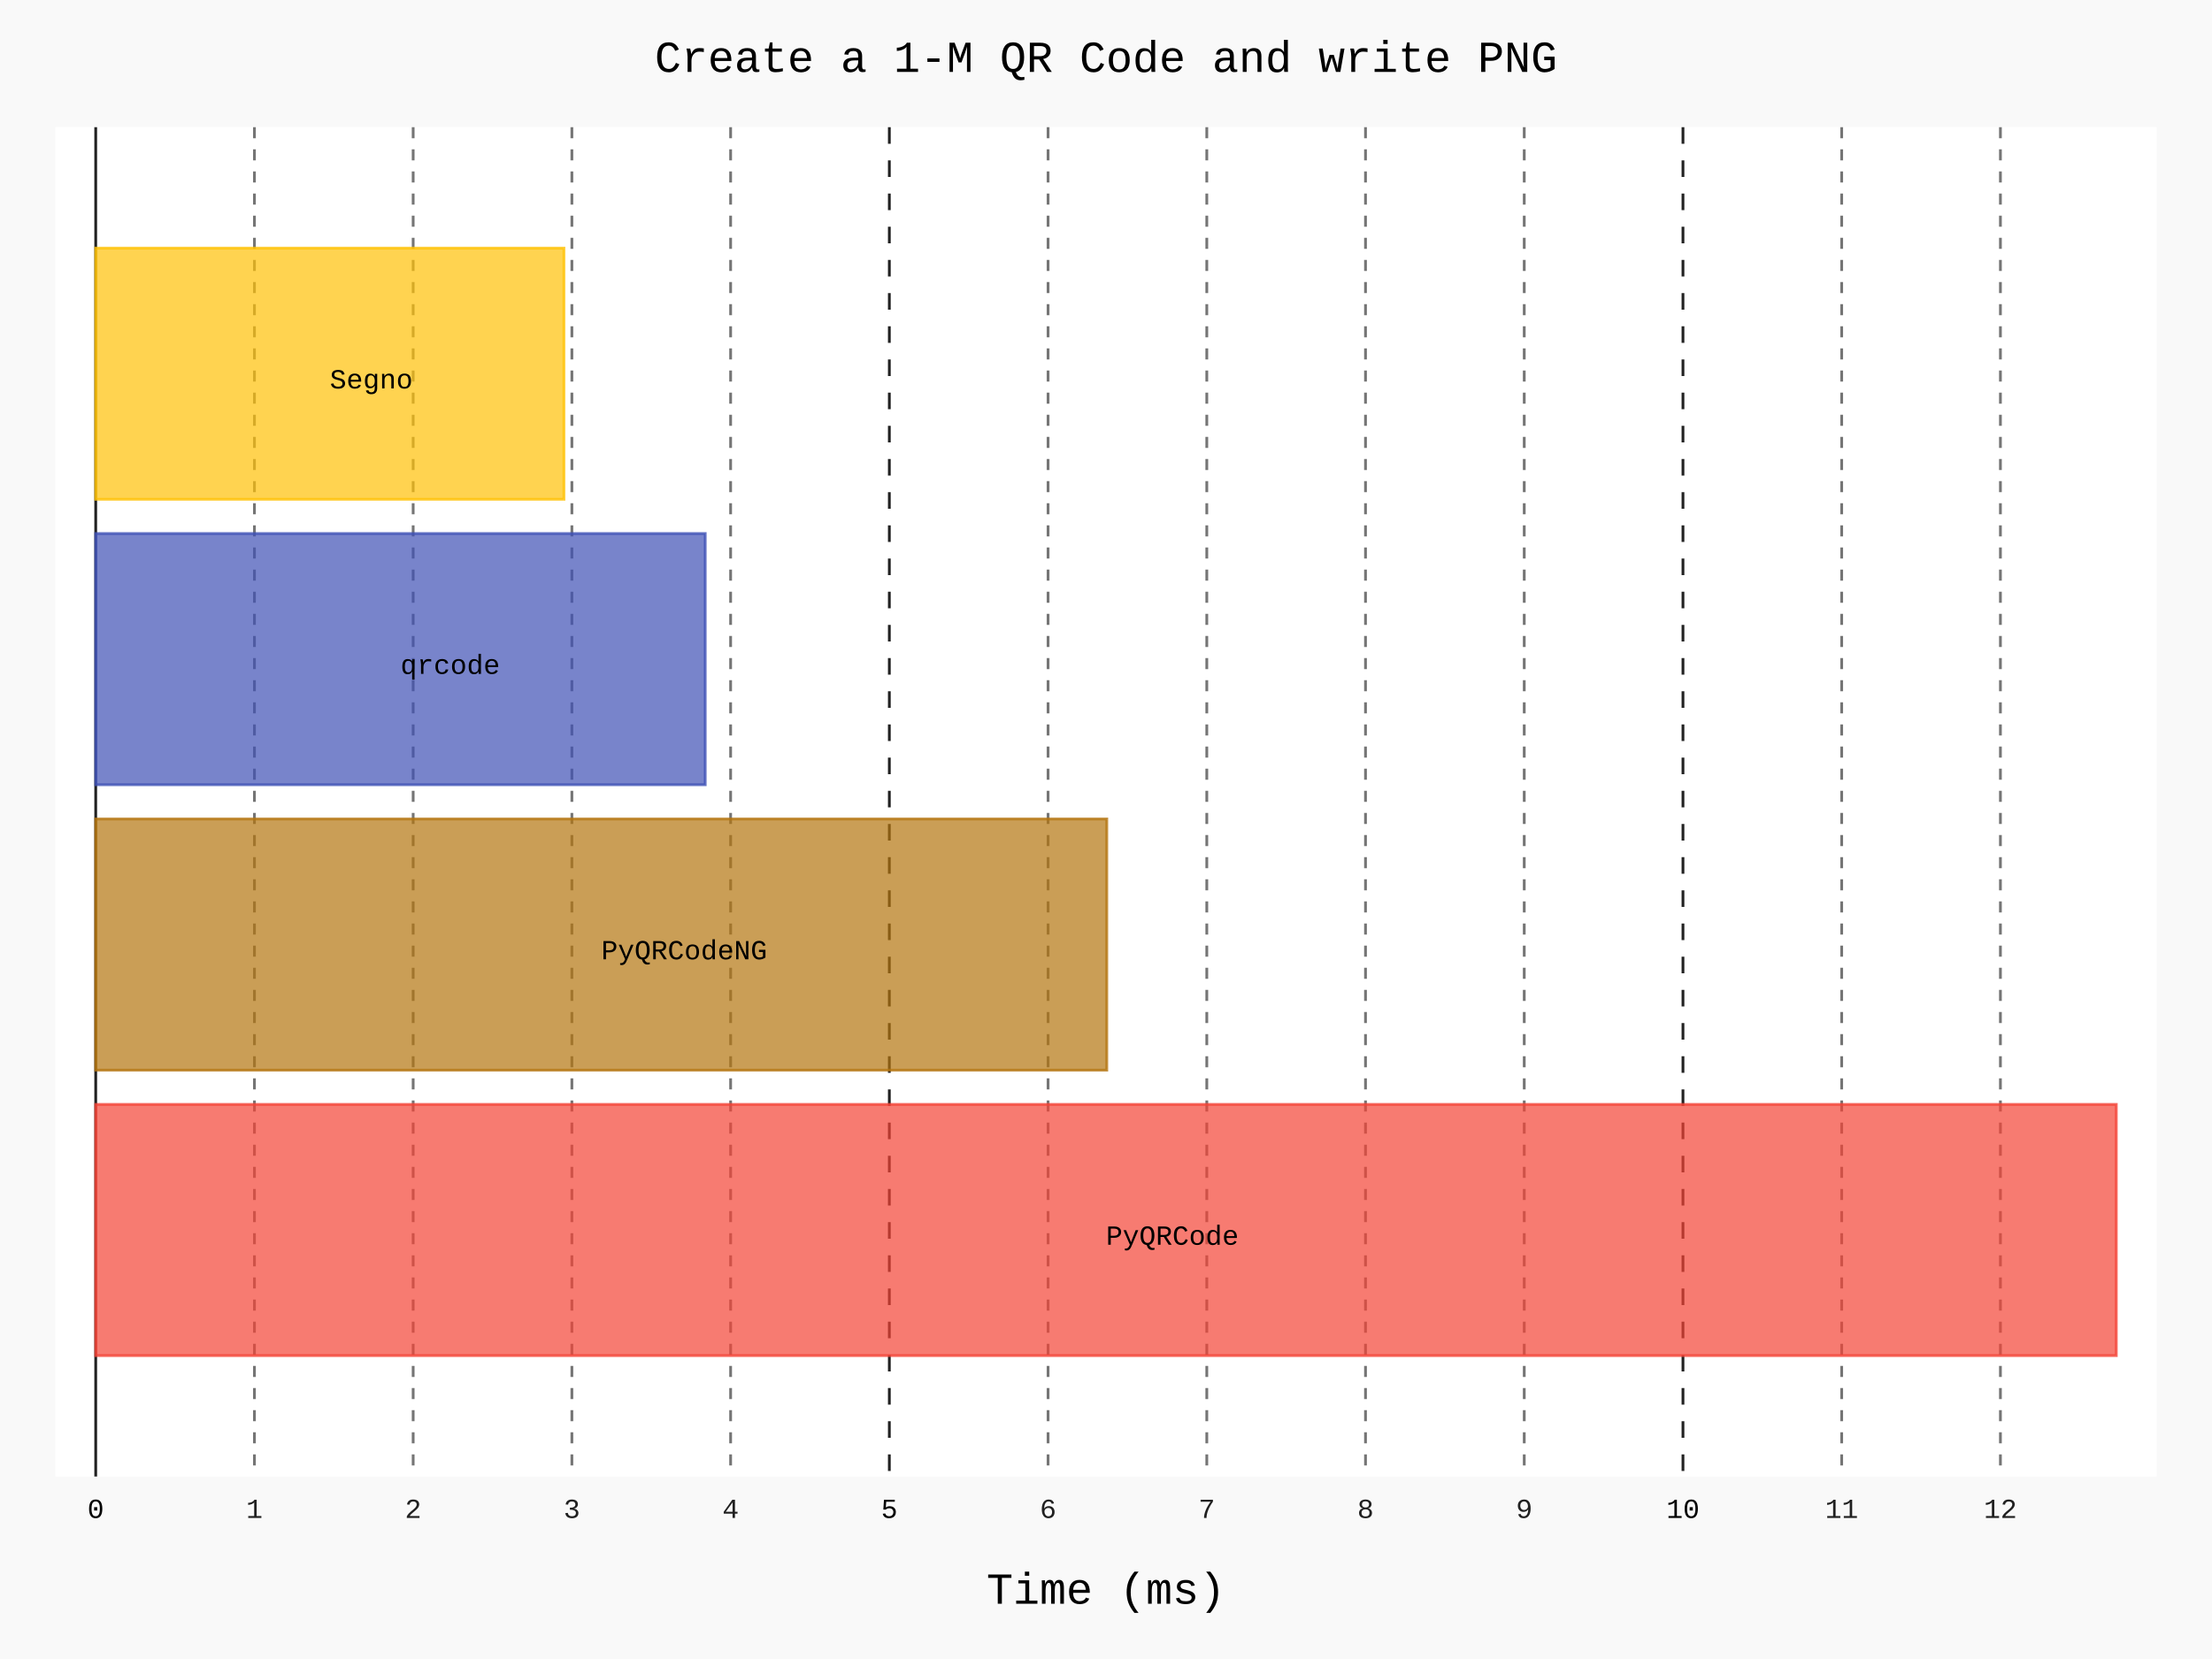
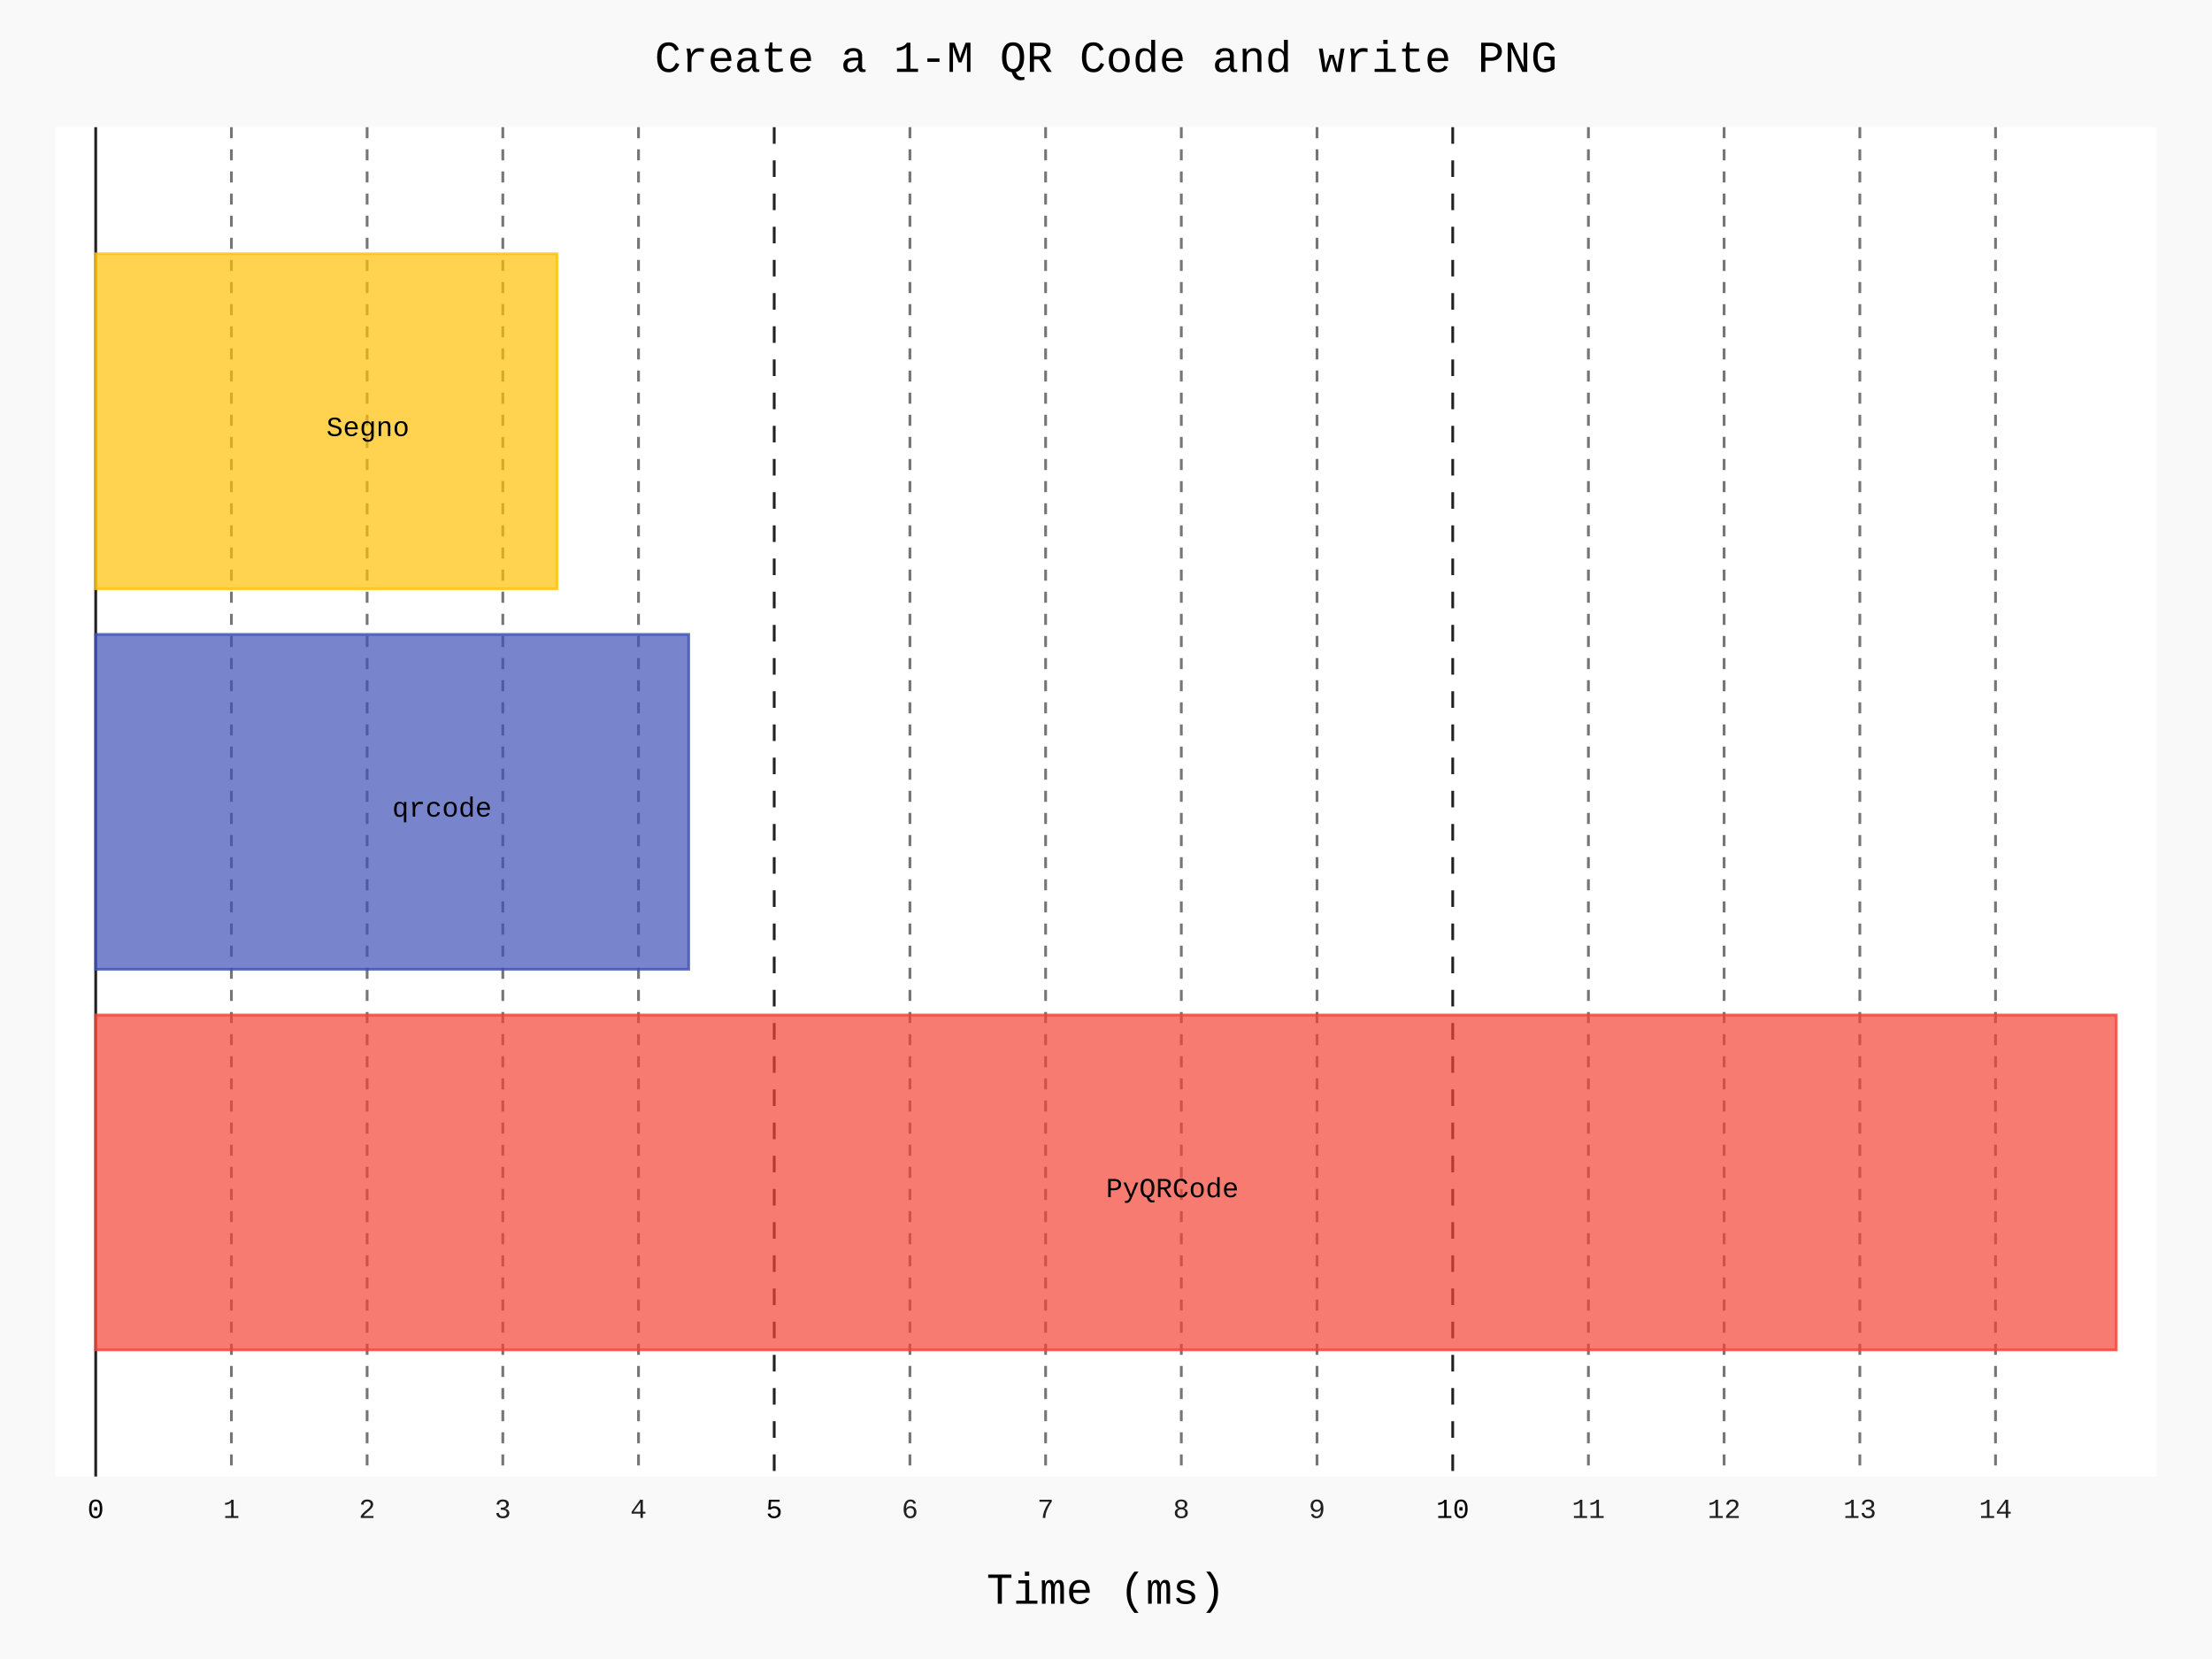
- <svg xmlns="http://www.w3.org/2000/svg" class="pygal-chart" id="chart-b90a8a00-e39f-4a63-a3a3-3e16b69ff8bb" viewBox="0 0 800 600">
+ <svg xmlns="http://www.w3.org/2000/svg" class="pygal-chart" id="chart-ee5c392b-38f9-48a7-8a7f-fe98ae33c06a" viewBox="0 0 800 600">
  <defs>
-     <style type="text/css">#chart-b90a8a00-e39f-4a63-a3a3-3e16b69ff8bb{-webkit-user-select:none;-webkit-font-smoothing:antialiased;font-family:Consolas,"Liberation Mono",Menlo,Courier,monospace}#chart-b90a8a00-e39f-4a63-a3a3-3e16b69ff8bb .title{font-family:Consolas,"Liberation Mono",Menlo,Courier,monospace;font-size:16px}#chart-b90a8a00-e39f-4a63-a3a3-3e16b69ff8bb .legends .legend text{font-family:Consolas,"Liberation Mono",Menlo,Courier,monospace;font-size:14px}#chart-b90a8a00-e39f-4a63-a3a3-3e16b69ff8bb .axis text{font-family:Consolas,"Liberation Mono",Menlo,Courier,monospace;font-size:10px}#chart-b90a8a00-e39f-4a63-a3a3-3e16b69ff8bb .axis text.major{font-family:Consolas,"Liberation Mono",Menlo,Courier,monospace;font-size:10px}#chart-b90a8a00-e39f-4a63-a3a3-3e16b69ff8bb .text-overlay text.value{font-family:Consolas,"Liberation Mono",Menlo,Courier,monospace;font-size:16px}#chart-b90a8a00-e39f-4a63-a3a3-3e16b69ff8bb .text-overlay text.label{font-family:Consolas,"Liberation Mono",Menlo,Courier,monospace;font-size:10px}#chart-b90a8a00-e39f-4a63-a3a3-3e16b69ff8bb .tooltip{font-family:Consolas,"Liberation Mono",Menlo,Courier,monospace;font-size:14px}#chart-b90a8a00-e39f-4a63-a3a3-3e16b69ff8bb text.no_data{font-family:Consolas,"Liberation Mono",Menlo,Courier,monospace;font-size:64px}
- #chart-b90a8a00-e39f-4a63-a3a3-3e16b69ff8bb{background-color:rgba(249,249,249,1)}#chart-b90a8a00-e39f-4a63-a3a3-3e16b69ff8bb path,#chart-b90a8a00-e39f-4a63-a3a3-3e16b69ff8bb line,#chart-b90a8a00-e39f-4a63-a3a3-3e16b69ff8bb rect,#chart-b90a8a00-e39f-4a63-a3a3-3e16b69ff8bb circle{-webkit-transition:150ms;-moz-transition:150ms;transition:150ms}#chart-b90a8a00-e39f-4a63-a3a3-3e16b69ff8bb .graph &gt; .background{fill:rgba(249,249,249,1)}#chart-b90a8a00-e39f-4a63-a3a3-3e16b69ff8bb .plot &gt; .background{fill:rgba(255,255,255,1)}#chart-b90a8a00-e39f-4a63-a3a3-3e16b69ff8bb .graph{fill:rgba(0,0,0,.87)}#chart-b90a8a00-e39f-4a63-a3a3-3e16b69ff8bb text.no_data{fill:rgba(0,0,0,1)}#chart-b90a8a00-e39f-4a63-a3a3-3e16b69ff8bb .title{fill:rgba(0,0,0,1)}#chart-b90a8a00-e39f-4a63-a3a3-3e16b69ff8bb .legends .legend text{fill:rgba(0,0,0,.87)}#chart-b90a8a00-e39f-4a63-a3a3-3e16b69ff8bb .legends .legend:hover text{fill:rgba(0,0,0,1)}#chart-b90a8a00-e39f-4a63-a3a3-3e16b69ff8bb .axis .line{stroke:rgba(0,0,0,1)}#chart-b90a8a00-e39f-4a63-a3a3-3e16b69ff8bb .axis .guide.line{stroke:rgba(0,0,0,.54)}#chart-b90a8a00-e39f-4a63-a3a3-3e16b69ff8bb .axis .major.line{stroke:rgba(0,0,0,.87)}#chart-b90a8a00-e39f-4a63-a3a3-3e16b69ff8bb .axis text.major{fill:rgba(0,0,0,1)}#chart-b90a8a00-e39f-4a63-a3a3-3e16b69ff8bb .axis.y .guides:hover .guide.line,#chart-b90a8a00-e39f-4a63-a3a3-3e16b69ff8bb .line-graph .axis.x .guides:hover .guide.line,#chart-b90a8a00-e39f-4a63-a3a3-3e16b69ff8bb .stackedline-graph .axis.x .guides:hover .guide.line,#chart-b90a8a00-e39f-4a63-a3a3-3e16b69ff8bb .xy-graph .axis.x .guides:hover .guide.line{stroke:rgba(0,0,0,1)}#chart-b90a8a00-e39f-4a63-a3a3-3e16b69ff8bb .axis .guides:hover text{fill:rgba(0,0,0,1)}#chart-b90a8a00-e39f-4a63-a3a3-3e16b69ff8bb .reactive{fill-opacity:.7;stroke-opacity:.8}#chart-b90a8a00-e39f-4a63-a3a3-3e16b69ff8bb .ci{stroke:rgba(0,0,0,.87)}#chart-b90a8a00-e39f-4a63-a3a3-3e16b69ff8bb .reactive.active,#chart-b90a8a00-e39f-4a63-a3a3-3e16b69ff8bb .active .reactive{fill-opacity:.8;stroke-opacity:.9;stroke-width:4}#chart-b90a8a00-e39f-4a63-a3a3-3e16b69ff8bb .ci .reactive.active{stroke-width:1.5}#chart-b90a8a00-e39f-4a63-a3a3-3e16b69ff8bb .series text{fill:rgba(0,0,0,1)}#chart-b90a8a00-e39f-4a63-a3a3-3e16b69ff8bb .tooltip rect{fill:rgba(255,255,255,1);stroke:rgba(0,0,0,1);-webkit-transition:opacity 150ms;-moz-transition:opacity 150ms;transition:opacity 150ms}#chart-b90a8a00-e39f-4a63-a3a3-3e16b69ff8bb .tooltip .label{fill:rgba(0,0,0,.87)}#chart-b90a8a00-e39f-4a63-a3a3-3e16b69ff8bb .tooltip .label{fill:rgba(0,0,0,.87)}#chart-b90a8a00-e39f-4a63-a3a3-3e16b69ff8bb .tooltip .legend{font-size:.8em;fill:rgba(0,0,0,.54)}#chart-b90a8a00-e39f-4a63-a3a3-3e16b69ff8bb .tooltip .x_label{font-size:.6em;fill:rgba(0,0,0,1)}#chart-b90a8a00-e39f-4a63-a3a3-3e16b69ff8bb .tooltip .xlink{font-size:.5em;text-decoration:underline}#chart-b90a8a00-e39f-4a63-a3a3-3e16b69ff8bb .tooltip .value{font-size:1.5em}#chart-b90a8a00-e39f-4a63-a3a3-3e16b69ff8bb .bound{font-size:.5em}#chart-b90a8a00-e39f-4a63-a3a3-3e16b69ff8bb .max-value{font-size:.75em;fill:rgba(0,0,0,.54)}#chart-b90a8a00-e39f-4a63-a3a3-3e16b69ff8bb .map-element{fill:rgba(255,255,255,1);stroke:rgba(0,0,0,.54) !important}#chart-b90a8a00-e39f-4a63-a3a3-3e16b69ff8bb .map-element .reactive{fill-opacity:inherit;stroke-opacity:inherit}#chart-b90a8a00-e39f-4a63-a3a3-3e16b69ff8bb .color-0,#chart-b90a8a00-e39f-4a63-a3a3-3e16b69ff8bb .color-0 a:visited{stroke:#F44336;fill:#F44336}#chart-b90a8a00-e39f-4a63-a3a3-3e16b69ff8bb .color-1,#chart-b90a8a00-e39f-4a63-a3a3-3e16b69ff8bb .color-1 a:visited{stroke:#3F51B5;fill:#3F51B5}#chart-b90a8a00-e39f-4a63-a3a3-3e16b69ff8bb .color-2,#chart-b90a8a00-e39f-4a63-a3a3-3e16b69ff8bb .color-2 a:visited{stroke:#009688;fill:#009688}#chart-b90a8a00-e39f-4a63-a3a3-3e16b69ff8bb .color-3,#chart-b90a8a00-e39f-4a63-a3a3-3e16b69ff8bb .color-3 a:visited{stroke:#FFC107;fill:#FFC107}#chart-b90a8a00-e39f-4a63-a3a3-3e16b69ff8bb .text-overlay .color-0 text{fill:black}#chart-b90a8a00-e39f-4a63-a3a3-3e16b69ff8bb .text-overlay .color-1 text{fill:black}#chart-b90a8a00-e39f-4a63-a3a3-3e16b69ff8bb .text-overlay .color-2 text{fill:black}#chart-b90a8a00-e39f-4a63-a3a3-3e16b69ff8bb .text-overlay .color-3 text{fill:black}
- #chart-b90a8a00-e39f-4a63-a3a3-3e16b69ff8bb text.no_data{text-anchor:middle}#chart-b90a8a00-e39f-4a63-a3a3-3e16b69ff8bb .guide.line{fill:none}#chart-b90a8a00-e39f-4a63-a3a3-3e16b69ff8bb .centered{text-anchor:middle}#chart-b90a8a00-e39f-4a63-a3a3-3e16b69ff8bb .title{text-anchor:middle}#chart-b90a8a00-e39f-4a63-a3a3-3e16b69ff8bb .legends .legend text{fill-opacity:1}#chart-b90a8a00-e39f-4a63-a3a3-3e16b69ff8bb .axis.x text{text-anchor:middle}#chart-b90a8a00-e39f-4a63-a3a3-3e16b69ff8bb .axis.x:not(.web) text[transform]{text-anchor:start}#chart-b90a8a00-e39f-4a63-a3a3-3e16b69ff8bb .axis.x:not(.web) text[transform].backwards{text-anchor:end}#chart-b90a8a00-e39f-4a63-a3a3-3e16b69ff8bb .axis.y text{text-anchor:end}#chart-b90a8a00-e39f-4a63-a3a3-3e16b69ff8bb .axis.y text[transform].backwards{text-anchor:start}#chart-b90a8a00-e39f-4a63-a3a3-3e16b69ff8bb .axis.y2 text{text-anchor:start}#chart-b90a8a00-e39f-4a63-a3a3-3e16b69ff8bb .axis.y2 text[transform].backwards{text-anchor:end}#chart-b90a8a00-e39f-4a63-a3a3-3e16b69ff8bb .axis .guide.line{stroke-dasharray:4,4}#chart-b90a8a00-e39f-4a63-a3a3-3e16b69ff8bb .axis .major.guide.line{stroke-dasharray:6,6}#chart-b90a8a00-e39f-4a63-a3a3-3e16b69ff8bb .horizontal .axis.y .guide.line,#chart-b90a8a00-e39f-4a63-a3a3-3e16b69ff8bb .horizontal .axis.y2 .guide.line,#chart-b90a8a00-e39f-4a63-a3a3-3e16b69ff8bb .vertical .axis.x .guide.line{opacity:0}#chart-b90a8a00-e39f-4a63-a3a3-3e16b69ff8bb .horizontal .axis.always_show .guide.line,#chart-b90a8a00-e39f-4a63-a3a3-3e16b69ff8bb .vertical .axis.always_show .guide.line{opacity:1 !important}#chart-b90a8a00-e39f-4a63-a3a3-3e16b69ff8bb .axis.y .guides:hover .guide.line,#chart-b90a8a00-e39f-4a63-a3a3-3e16b69ff8bb .axis.y2 .guides:hover .guide.line,#chart-b90a8a00-e39f-4a63-a3a3-3e16b69ff8bb .axis.x .guides:hover .guide.line{opacity:1}#chart-b90a8a00-e39f-4a63-a3a3-3e16b69ff8bb .axis .guides:hover text{opacity:1}#chart-b90a8a00-e39f-4a63-a3a3-3e16b69ff8bb .nofill{fill:none}#chart-b90a8a00-e39f-4a63-a3a3-3e16b69ff8bb .subtle-fill{fill-opacity:.2}#chart-b90a8a00-e39f-4a63-a3a3-3e16b69ff8bb .dot{stroke-width:1px;fill-opacity:1}#chart-b90a8a00-e39f-4a63-a3a3-3e16b69ff8bb .dot.active{stroke-width:5px}#chart-b90a8a00-e39f-4a63-a3a3-3e16b69ff8bb .dot.negative{fill:transparent}#chart-b90a8a00-e39f-4a63-a3a3-3e16b69ff8bb text,#chart-b90a8a00-e39f-4a63-a3a3-3e16b69ff8bb tspan{stroke:none !important}#chart-b90a8a00-e39f-4a63-a3a3-3e16b69ff8bb .series text.active{opacity:1}#chart-b90a8a00-e39f-4a63-a3a3-3e16b69ff8bb .tooltip rect{fill-opacity:.95;stroke-width:.5}#chart-b90a8a00-e39f-4a63-a3a3-3e16b69ff8bb .tooltip text{fill-opacity:1}#chart-b90a8a00-e39f-4a63-a3a3-3e16b69ff8bb .showable{visibility:hidden}#chart-b90a8a00-e39f-4a63-a3a3-3e16b69ff8bb .showable.shown{visibility:visible}#chart-b90a8a00-e39f-4a63-a3a3-3e16b69ff8bb .gauge-background{fill:rgba(229,229,229,1);stroke:none}#chart-b90a8a00-e39f-4a63-a3a3-3e16b69ff8bb .bg-lines{stroke:rgba(249,249,249,1);stroke-width:2px}</style>
+     <style type="text/css">#chart-ee5c392b-38f9-48a7-8a7f-fe98ae33c06a{-webkit-user-select:none;-webkit-font-smoothing:antialiased;font-family:Consolas,"Liberation Mono",Menlo,Courier,monospace}#chart-ee5c392b-38f9-48a7-8a7f-fe98ae33c06a .title{font-family:Consolas,"Liberation Mono",Menlo,Courier,monospace;font-size:16px}#chart-ee5c392b-38f9-48a7-8a7f-fe98ae33c06a .legends .legend text{font-family:Consolas,"Liberation Mono",Menlo,Courier,monospace;font-size:14px}#chart-ee5c392b-38f9-48a7-8a7f-fe98ae33c06a .axis text{font-family:Consolas,"Liberation Mono",Menlo,Courier,monospace;font-size:10px}#chart-ee5c392b-38f9-48a7-8a7f-fe98ae33c06a .axis text.major{font-family:Consolas,"Liberation Mono",Menlo,Courier,monospace;font-size:10px}#chart-ee5c392b-38f9-48a7-8a7f-fe98ae33c06a .text-overlay text.value{font-family:Consolas,"Liberation Mono",Menlo,Courier,monospace;font-size:16px}#chart-ee5c392b-38f9-48a7-8a7f-fe98ae33c06a .text-overlay text.label{font-family:Consolas,"Liberation Mono",Menlo,Courier,monospace;font-size:10px}#chart-ee5c392b-38f9-48a7-8a7f-fe98ae33c06a .tooltip{font-family:Consolas,"Liberation Mono",Menlo,Courier,monospace;font-size:14px}#chart-ee5c392b-38f9-48a7-8a7f-fe98ae33c06a text.no_data{font-family:Consolas,"Liberation Mono",Menlo,Courier,monospace;font-size:64px}
+ #chart-ee5c392b-38f9-48a7-8a7f-fe98ae33c06a{background-color:rgba(249,249,249,1)}#chart-ee5c392b-38f9-48a7-8a7f-fe98ae33c06a path,#chart-ee5c392b-38f9-48a7-8a7f-fe98ae33c06a line,#chart-ee5c392b-38f9-48a7-8a7f-fe98ae33c06a rect,#chart-ee5c392b-38f9-48a7-8a7f-fe98ae33c06a circle{-webkit-transition:150ms;-moz-transition:150ms;transition:150ms}#chart-ee5c392b-38f9-48a7-8a7f-fe98ae33c06a .graph &gt; .background{fill:rgba(249,249,249,1)}#chart-ee5c392b-38f9-48a7-8a7f-fe98ae33c06a .plot &gt; .background{fill:rgba(255,255,255,1)}#chart-ee5c392b-38f9-48a7-8a7f-fe98ae33c06a .graph{fill:rgba(0,0,0,.87)}#chart-ee5c392b-38f9-48a7-8a7f-fe98ae33c06a text.no_data{fill:rgba(0,0,0,1)}#chart-ee5c392b-38f9-48a7-8a7f-fe98ae33c06a .title{fill:rgba(0,0,0,1)}#chart-ee5c392b-38f9-48a7-8a7f-fe98ae33c06a .legends .legend text{fill:rgba(0,0,0,.87)}#chart-ee5c392b-38f9-48a7-8a7f-fe98ae33c06a .legends .legend:hover text{fill:rgba(0,0,0,1)}#chart-ee5c392b-38f9-48a7-8a7f-fe98ae33c06a .axis .line{stroke:rgba(0,0,0,1)}#chart-ee5c392b-38f9-48a7-8a7f-fe98ae33c06a .axis .guide.line{stroke:rgba(0,0,0,.54)}#chart-ee5c392b-38f9-48a7-8a7f-fe98ae33c06a .axis .major.line{stroke:rgba(0,0,0,.87)}#chart-ee5c392b-38f9-48a7-8a7f-fe98ae33c06a .axis text.major{fill:rgba(0,0,0,1)}#chart-ee5c392b-38f9-48a7-8a7f-fe98ae33c06a .axis.y .guides:hover .guide.line,#chart-ee5c392b-38f9-48a7-8a7f-fe98ae33c06a .line-graph .axis.x .guides:hover .guide.line,#chart-ee5c392b-38f9-48a7-8a7f-fe98ae33c06a .stackedline-graph .axis.x .guides:hover .guide.line,#chart-ee5c392b-38f9-48a7-8a7f-fe98ae33c06a .xy-graph .axis.x .guides:hover .guide.line{stroke:rgba(0,0,0,1)}#chart-ee5c392b-38f9-48a7-8a7f-fe98ae33c06a .axis .guides:hover text{fill:rgba(0,0,0,1)}#chart-ee5c392b-38f9-48a7-8a7f-fe98ae33c06a .reactive{fill-opacity:.7;stroke-opacity:.8}#chart-ee5c392b-38f9-48a7-8a7f-fe98ae33c06a .ci{stroke:rgba(0,0,0,.87)}#chart-ee5c392b-38f9-48a7-8a7f-fe98ae33c06a .reactive.active,#chart-ee5c392b-38f9-48a7-8a7f-fe98ae33c06a .active .reactive{fill-opacity:.8;stroke-opacity:.9;stroke-width:4}#chart-ee5c392b-38f9-48a7-8a7f-fe98ae33c06a .ci .reactive.active{stroke-width:1.5}#chart-ee5c392b-38f9-48a7-8a7f-fe98ae33c06a .series text{fill:rgba(0,0,0,1)}#chart-ee5c392b-38f9-48a7-8a7f-fe98ae33c06a .tooltip rect{fill:rgba(255,255,255,1);stroke:rgba(0,0,0,1);-webkit-transition:opacity 150ms;-moz-transition:opacity 150ms;transition:opacity 150ms}#chart-ee5c392b-38f9-48a7-8a7f-fe98ae33c06a .tooltip .label{fill:rgba(0,0,0,.87)}#chart-ee5c392b-38f9-48a7-8a7f-fe98ae33c06a .tooltip .label{fill:rgba(0,0,0,.87)}#chart-ee5c392b-38f9-48a7-8a7f-fe98ae33c06a .tooltip .legend{font-size:.8em;fill:rgba(0,0,0,.54)}#chart-ee5c392b-38f9-48a7-8a7f-fe98ae33c06a .tooltip .x_label{font-size:.6em;fill:rgba(0,0,0,1)}#chart-ee5c392b-38f9-48a7-8a7f-fe98ae33c06a .tooltip .xlink{font-size:.5em;text-decoration:underline}#chart-ee5c392b-38f9-48a7-8a7f-fe98ae33c06a .tooltip .value{font-size:1.5em}#chart-ee5c392b-38f9-48a7-8a7f-fe98ae33c06a .bound{font-size:.5em}#chart-ee5c392b-38f9-48a7-8a7f-fe98ae33c06a .max-value{font-size:.75em;fill:rgba(0,0,0,.54)}#chart-ee5c392b-38f9-48a7-8a7f-fe98ae33c06a .map-element{fill:rgba(255,255,255,1);stroke:rgba(0,0,0,.54) !important}#chart-ee5c392b-38f9-48a7-8a7f-fe98ae33c06a .map-element .reactive{fill-opacity:inherit;stroke-opacity:inherit}#chart-ee5c392b-38f9-48a7-8a7f-fe98ae33c06a .color-0,#chart-ee5c392b-38f9-48a7-8a7f-fe98ae33c06a .color-0 a:visited{stroke:#F44336;fill:#F44336}#chart-ee5c392b-38f9-48a7-8a7f-fe98ae33c06a .color-1,#chart-ee5c392b-38f9-48a7-8a7f-fe98ae33c06a .color-1 a:visited{stroke:#3F51B5;fill:#3F51B5}#chart-ee5c392b-38f9-48a7-8a7f-fe98ae33c06a .color-2,#chart-ee5c392b-38f9-48a7-8a7f-fe98ae33c06a .color-2 a:visited{stroke:#009688;fill:#009688}#chart-ee5c392b-38f9-48a7-8a7f-fe98ae33c06a .text-overlay .color-0 text{fill:black}#chart-ee5c392b-38f9-48a7-8a7f-fe98ae33c06a .text-overlay .color-1 text{fill:black}#chart-ee5c392b-38f9-48a7-8a7f-fe98ae33c06a .text-overlay .color-2 text{fill:black}
+ #chart-ee5c392b-38f9-48a7-8a7f-fe98ae33c06a text.no_data{text-anchor:middle}#chart-ee5c392b-38f9-48a7-8a7f-fe98ae33c06a .guide.line{fill:none}#chart-ee5c392b-38f9-48a7-8a7f-fe98ae33c06a .centered{text-anchor:middle}#chart-ee5c392b-38f9-48a7-8a7f-fe98ae33c06a .title{text-anchor:middle}#chart-ee5c392b-38f9-48a7-8a7f-fe98ae33c06a .legends .legend text{fill-opacity:1}#chart-ee5c392b-38f9-48a7-8a7f-fe98ae33c06a .axis.x text{text-anchor:middle}#chart-ee5c392b-38f9-48a7-8a7f-fe98ae33c06a .axis.x:not(.web) text[transform]{text-anchor:start}#chart-ee5c392b-38f9-48a7-8a7f-fe98ae33c06a .axis.x:not(.web) text[transform].backwards{text-anchor:end}#chart-ee5c392b-38f9-48a7-8a7f-fe98ae33c06a .axis.y text{text-anchor:end}#chart-ee5c392b-38f9-48a7-8a7f-fe98ae33c06a .axis.y text[transform].backwards{text-anchor:start}#chart-ee5c392b-38f9-48a7-8a7f-fe98ae33c06a .axis.y2 text{text-anchor:start}#chart-ee5c392b-38f9-48a7-8a7f-fe98ae33c06a .axis.y2 text[transform].backwards{text-anchor:end}#chart-ee5c392b-38f9-48a7-8a7f-fe98ae33c06a .axis .guide.line{stroke-dasharray:4,4}#chart-ee5c392b-38f9-48a7-8a7f-fe98ae33c06a .axis .major.guide.line{stroke-dasharray:6,6}#chart-ee5c392b-38f9-48a7-8a7f-fe98ae33c06a .horizontal .axis.y .guide.line,#chart-ee5c392b-38f9-48a7-8a7f-fe98ae33c06a .horizontal .axis.y2 .guide.line,#chart-ee5c392b-38f9-48a7-8a7f-fe98ae33c06a .vertical .axis.x .guide.line{opacity:0}#chart-ee5c392b-38f9-48a7-8a7f-fe98ae33c06a .horizontal .axis.always_show .guide.line,#chart-ee5c392b-38f9-48a7-8a7f-fe98ae33c06a .vertical .axis.always_show .guide.line{opacity:1 !important}#chart-ee5c392b-38f9-48a7-8a7f-fe98ae33c06a .axis.y .guides:hover .guide.line,#chart-ee5c392b-38f9-48a7-8a7f-fe98ae33c06a .axis.y2 .guides:hover .guide.line,#chart-ee5c392b-38f9-48a7-8a7f-fe98ae33c06a .axis.x .guides:hover .guide.line{opacity:1}#chart-ee5c392b-38f9-48a7-8a7f-fe98ae33c06a .axis .guides:hover text{opacity:1}#chart-ee5c392b-38f9-48a7-8a7f-fe98ae33c06a .nofill{fill:none}#chart-ee5c392b-38f9-48a7-8a7f-fe98ae33c06a .subtle-fill{fill-opacity:.2}#chart-ee5c392b-38f9-48a7-8a7f-fe98ae33c06a .dot{stroke-width:1px;fill-opacity:1}#chart-ee5c392b-38f9-48a7-8a7f-fe98ae33c06a .dot.active{stroke-width:5px}#chart-ee5c392b-38f9-48a7-8a7f-fe98ae33c06a .dot.negative{fill:transparent}#chart-ee5c392b-38f9-48a7-8a7f-fe98ae33c06a text,#chart-ee5c392b-38f9-48a7-8a7f-fe98ae33c06a tspan{stroke:none !important}#chart-ee5c392b-38f9-48a7-8a7f-fe98ae33c06a .series text.active{opacity:1}#chart-ee5c392b-38f9-48a7-8a7f-fe98ae33c06a .tooltip rect{fill-opacity:.95;stroke-width:.5}#chart-ee5c392b-38f9-48a7-8a7f-fe98ae33c06a .tooltip text{fill-opacity:1}#chart-ee5c392b-38f9-48a7-8a7f-fe98ae33c06a .showable{visibility:hidden}#chart-ee5c392b-38f9-48a7-8a7f-fe98ae33c06a .showable.shown{visibility:visible}#chart-ee5c392b-38f9-48a7-8a7f-fe98ae33c06a .gauge-background{fill:rgba(229,229,229,1);stroke:none}#chart-ee5c392b-38f9-48a7-8a7f-fe98ae33c06a .bg-lines{stroke:rgba(249,249,249,1);stroke-width:2px}</style>
  </defs>
  <g class="graph horizontalbar-graph horizontal">
    <rect class="background" height="600" width="800" x="0" y="0" />
    <g class="plot" transform="translate(20, 46)">
      <rect class="background" height="488" width="760" x="0" y="0" />
      <g class="axis x always_show">
        <g class="guides">
          <path class="axis major line" d="M14.615 0 v488" />
          <text class="major" x="14.615" y="503.0">0</text>
        </g>
        <g class="guides">
-           <path class="guide line" d="M72.021 0 v488" />
-           <text class="" x="72.021" y="503.0">1</text>
+           <path class="guide line" d="M63.693 0 v488" />
+           <text class="" x="63.693" y="503.0">1</text>
        </g>
        <g class="guides">
-           <path class="guide line" d="M129.426 0 v488" />
-           <text class="" x="129.426" y="503.0">2</text>
+           <path class="guide line" d="M112.771 0 v488" />
+           <text class="" x="112.771" y="503.0">2</text>
        </g>
        <g class="guides">
-           <path class="guide line" d="M186.831 0 v488" />
-           <text class="" x="186.831" y="503.0">3</text>
+           <path class="guide line" d="M161.849 0 v488" />
+           <text class="" x="161.849" y="503.0">3</text>
        </g>
        <g class="guides">
-           <path class="guide line" d="M244.237 0 v488" />
-           <text class="" x="244.237" y="503.0">4</text>
+           <path class="guide line" d="M210.927 0 v488" />
+           <text class="" x="210.927" y="503.0">4</text>
        </g>
        <g class="guides">
-           <path class="major guide line" d="M301.642 0 v488" />
-           <text class="major" x="301.642" y="503.0">5</text>
+           <path class="major guide line" d="M260.005 0 v488" />
+           <text class="major" x="260.005" y="503.0">5</text>
        </g>
        <g class="guides">
-           <path class="guide line" d="M359.047 0 v488" />
-           <text class="" x="359.047" y="503.0">6</text>
+           <path class="guide line" d="M309.083 0 v488" />
+           <text class="" x="309.083" y="503.0">6</text>
        </g>
        <g class="guides">
-           <path class="guide line" d="M416.452 0 v488" />
-           <text class="" x="416.452" y="503.0">7</text>
+           <path class="guide line" d="M358.16 0 v488" />
+           <text class="" x="358.16" y="503.0">7</text>
        </g>
        <g class="guides">
-           <path class="guide line" d="M473.858 0 v488" />
-           <text class="" x="473.858" y="503.0">8</text>
+           <path class="guide line" d="M407.238 0 v488" />
+           <text class="" x="407.238" y="503.0">8</text>
        </g>
        <g class="guides">
-           <path class="guide line" d="M531.263 0 v488" />
-           <text class="" x="531.263" y="503.0">9</text>
+           <path class="guide line" d="M456.316 0 v488" />
+           <text class="" x="456.316" y="503.0">9</text>
        </g>
        <g class="guides">
-           <path class="major guide line" d="M588.668 0 v488" />
-           <text class="major" x="588.668" y="503.0">10</text>
+           <path class="major guide line" d="M505.394 0 v488" />
+           <text class="major" x="505.394" y="503.0">10</text>
        </g>
        <g class="guides">
-           <path class="guide line" d="M646.073 0 v488" />
-           <text class="" x="646.073" y="503.0">11</text>
+           <path class="guide line" d="M554.472 0 v488" />
+           <text class="" x="554.472" y="503.0">11</text>
        </g>
        <g class="guides">
-           <path class="guide line" d="M703.479 0 v488" />
-           <text class="" x="703.479" y="503.0">12</text>
+           <path class="guide line" d="M603.55 0 v488" />
+           <text class="" x="603.55" y="503.0">12</text>
        </g>
-       </g>
-       <g class="series serie-3 color-3">
-         <g class="bars">
-           <g class="bar" style="fill: #F44336; stroke: #F44336">
-             <rect class="rect reactive tooltip-trigger" height="90.843" rx="0" ry="0" width="730.769" x="14.615" y="353.425" />
-           </g>
+         <g class="guides">
+           <path class="guide line" d="M652.627 0 v488" />
+           <text class="" x="652.627" y="503.0">13</text>
+         </g>
+         <g class="guides">
+           <path class="guide line" d="M701.705 0 v488" />
+           <text class="" x="701.705" y="503.0">14</text>
        </g>
      </g>
      <g class="series serie-2 color-2">
        <g class="bars">
-           <g class="bar" style="fill: #b4750f; stroke: #b4750f">
-             <rect class="rect reactive tooltip-trigger" height="90.843" rx="0" ry="0" width="365.672" x="14.615" y="250.194" />
+           <g class="bar" style="fill: #F44336; stroke: #F44336">
+             <rect class="rect reactive tooltip-trigger" height="121.124" rx="0" ry="0" width="730.769" x="14.615" y="321.079" />
          </g>
        </g>
      </g>
      <g class="series serie-1 color-1">
        <g class="bars">
          <g class="bar" style="fill: #3F51B5; stroke: #3F51B5">
-             <rect class="rect reactive tooltip-trigger" height="90.843" rx="0" ry="0" width="220.436" x="14.615" y="146.963" />
+             <rect class="rect reactive tooltip-trigger" height="121.124" rx="0" ry="0" width="214.47" x="14.615" y="183.438" />
          </g>
        </g>
      </g>
      <g class="series serie-0 color-0">
        <g class="bars">
          <g class="bar" style="fill: #FFC107; stroke: #FFC107">
-             <rect class="rect reactive tooltip-trigger" height="90.843" rx="0" ry="0" width="169.346" x="14.615" y="43.732" />
+             <rect class="rect reactive tooltip-trigger" height="121.124" rx="0" ry="0" width="166.865" x="14.615" y="45.797" />
          </g>
        </g>
      </g>
    </g>
    <g class="titles">
      <text class="title plot_title" x="400.0" y="26">Create a 1-M QR Code and write PNG</text>
      <text class="title" x="400.0" y="580">Time (ms)</text>
    </g>
    <g class="plot overlay" transform="translate(20, 46)">
-       <g class="series serie-3 color-3" />
      <g class="series serie-2 color-2" />
      <g class="series serie-1 color-1" />
      <g class="series serie-0 color-0" />
    </g>
    <g class="plot text-overlay" transform="translate(20, 46)">
-       <g class="series serie-3 color-3">
-         <text class="label" x="380.0" y="404.179">PyQRCode</text>
-       </g>
      <g class="series serie-2 color-2">
-         <text class="label" x="197.451" y="300.949">PyQRCodeNG</text>
+         <text class="label" x="380.0" y="386.974">PyQRCode</text>
      </g>
      <g class="series serie-1 color-1">
-         <text class="label" x="124.834" y="197.718">qrcode</text>
+         <text class="label" x="121.85" y="249.333">qrcode</text>
      </g>
      <g class="series serie-0 color-0">
-         <text class="label" x="99.288" y="94.487">Segno</text>
+         <text class="label" x="98.048" y="111.692">Segno</text>
      </g>
    </g>
    <g class="plot tooltip-overlay" transform="translate(20, 46)">
      <g class="tooltip" style="opacity: 0" transform="translate(0 0)">
        <rect class="tooltip-box" height="0" rx="0" ry="0" width="0" />
        <g class="text" />
      </g>
    </g>
  </g>
</svg>
